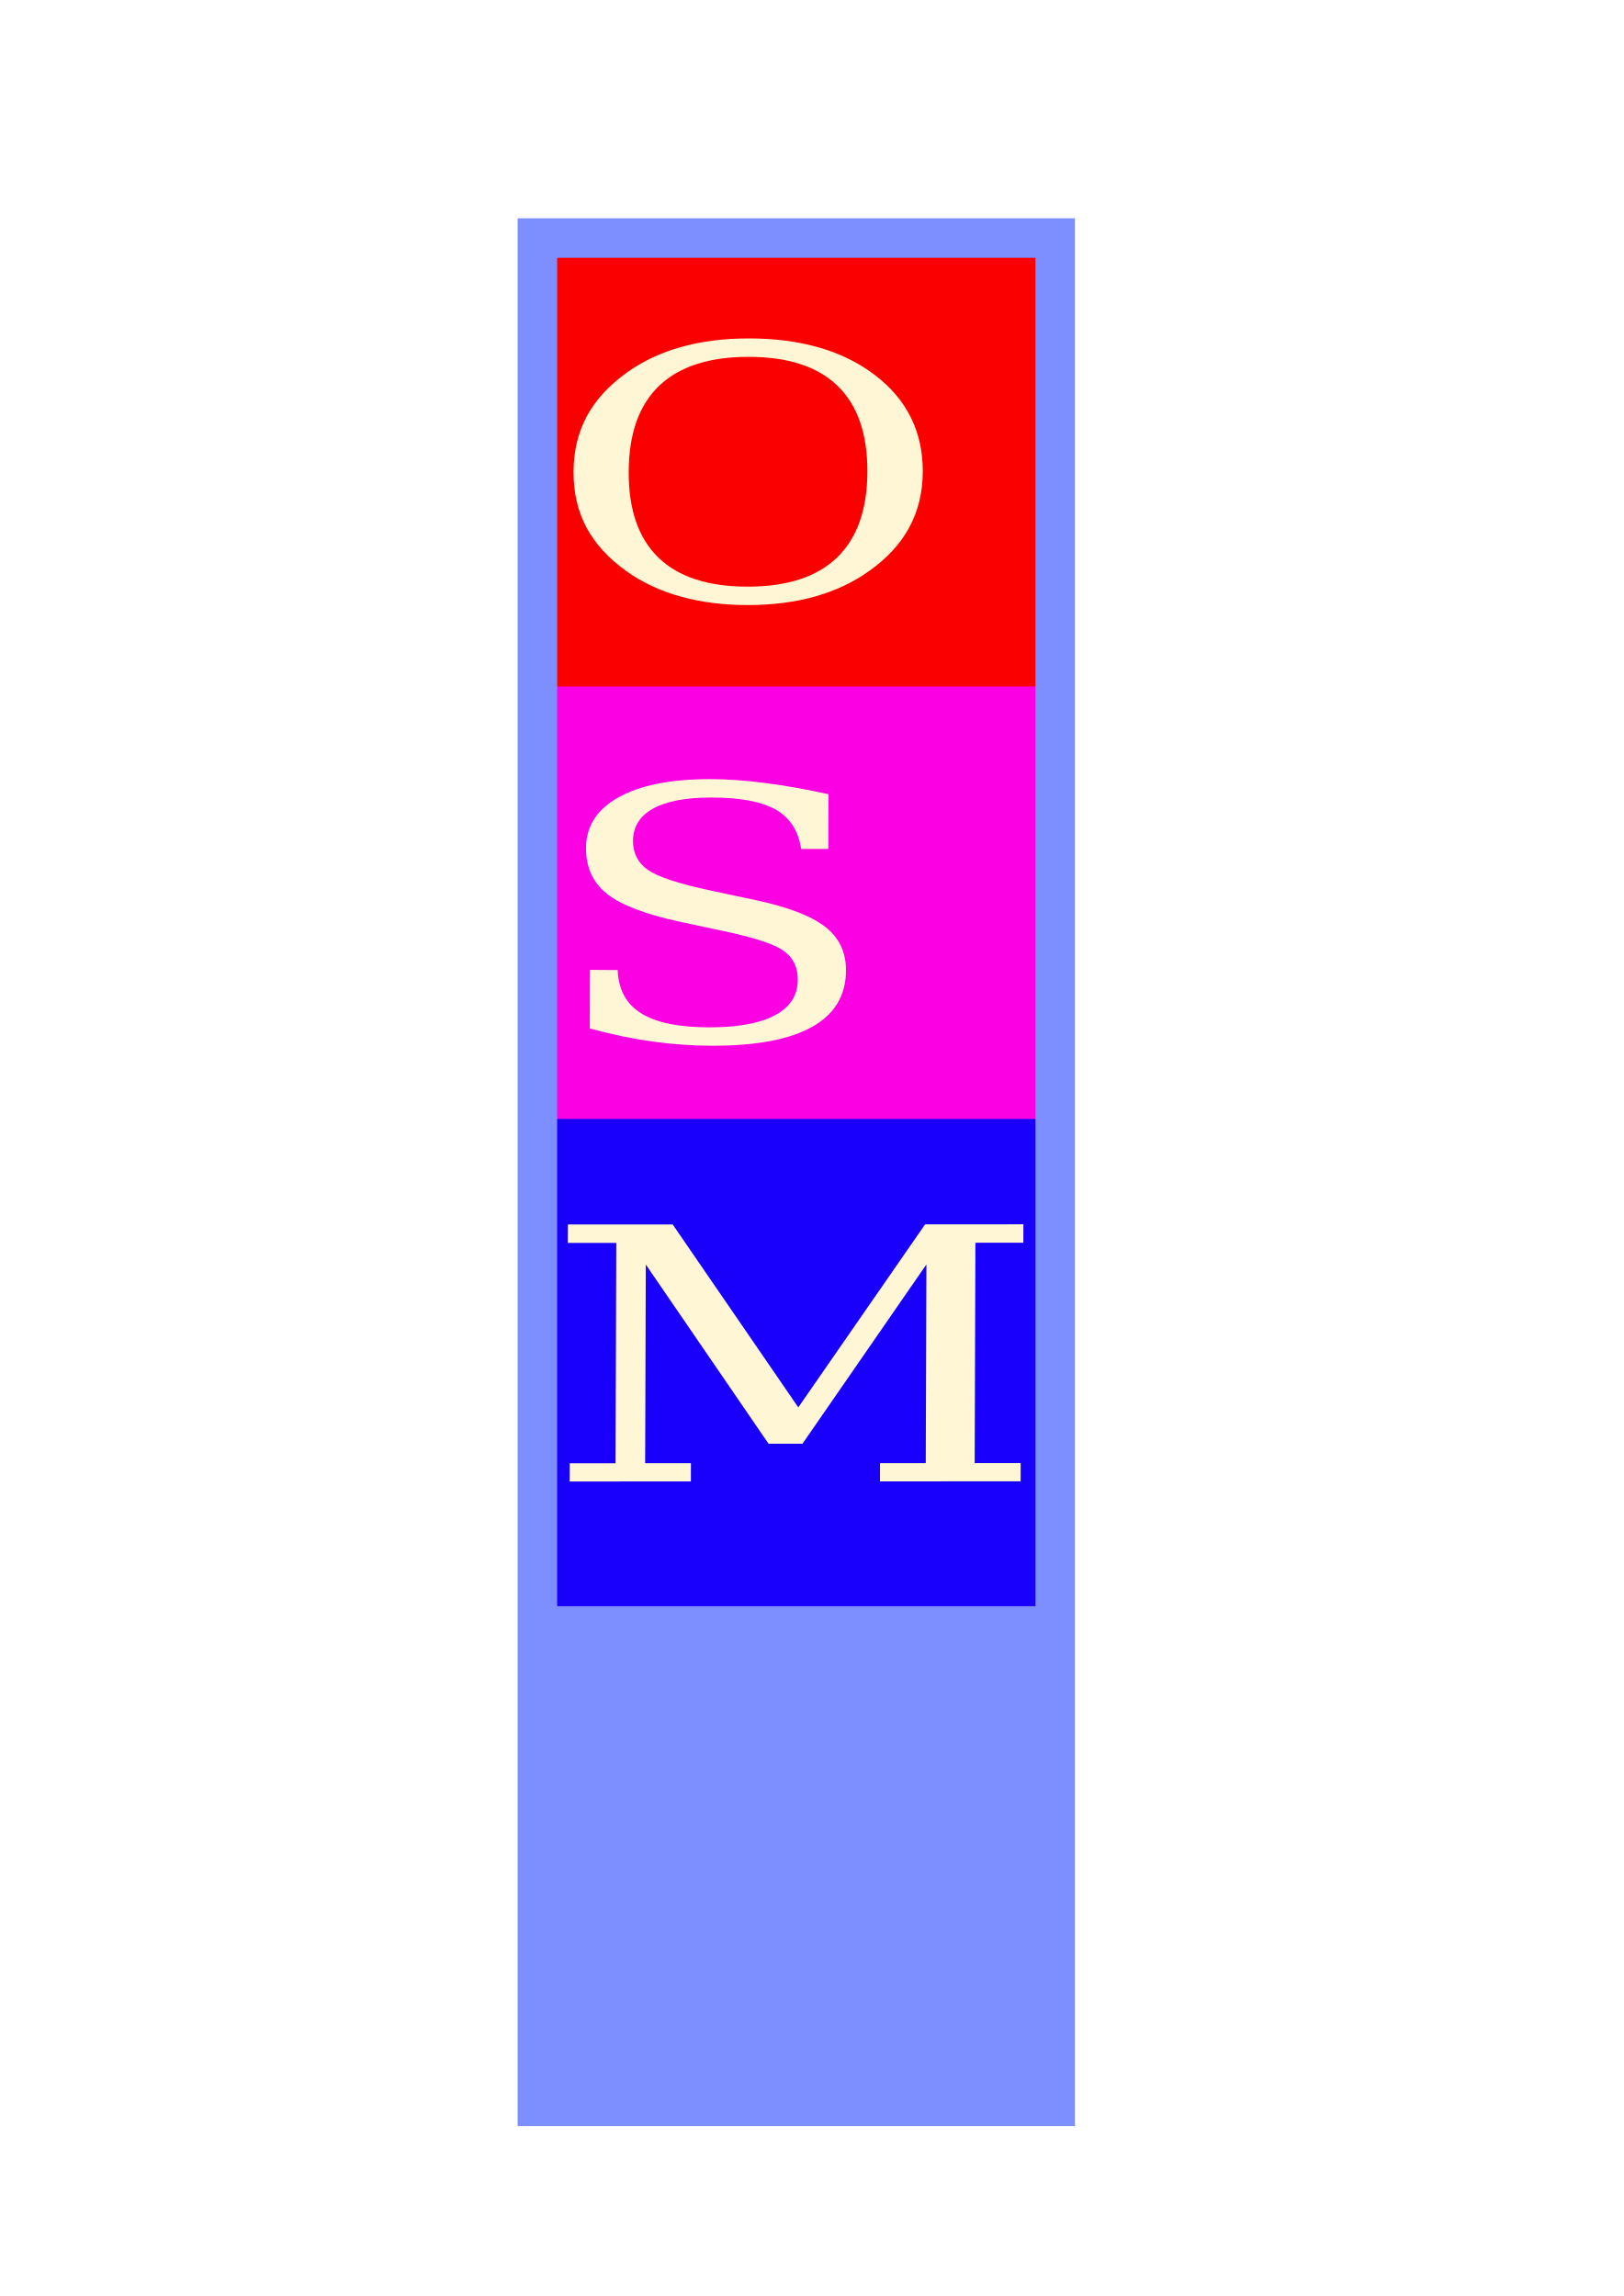
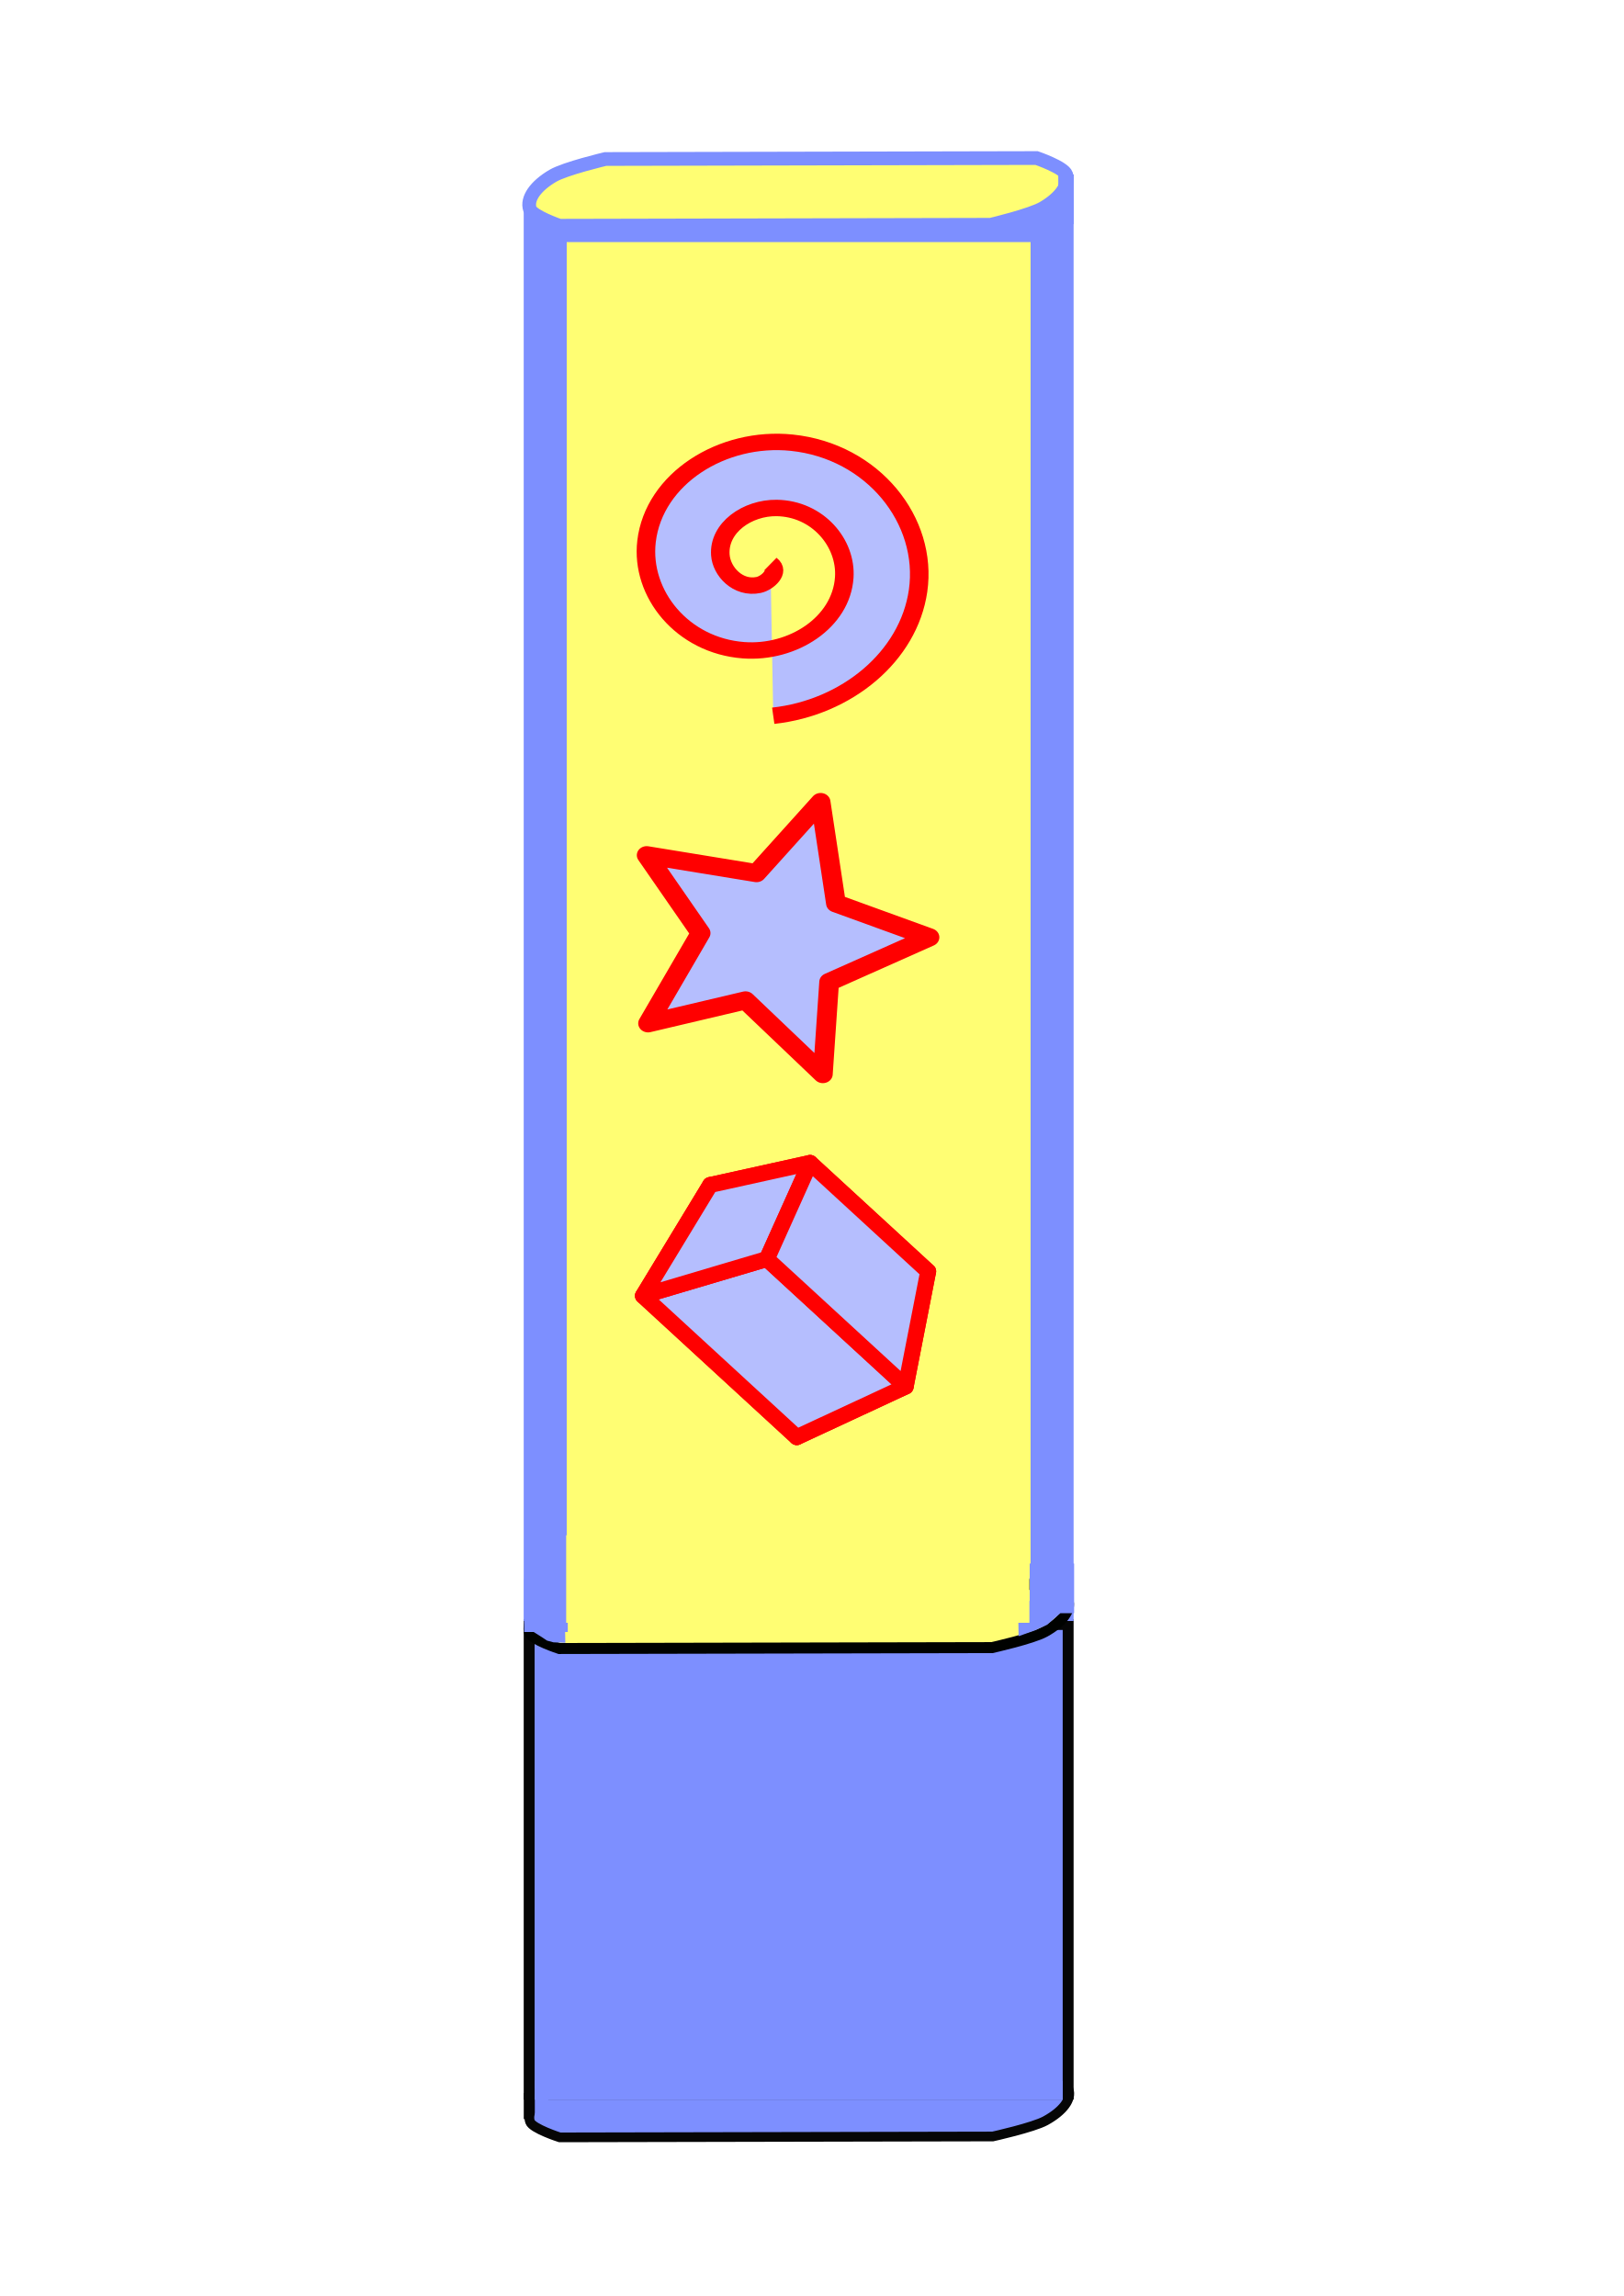
<svg xmlns="http://www.w3.org/2000/svg" xmlns:ns1="http://www.openswatchbook.org/uri/2009/osb" width="210mm" height="297mm" viewBox="0 0 744.094 1052.362" id="svg2" version="1.1">
  <defs id="defs4">
+     <linearGradient id="1-2" ns1:paint="gradient">
+       <stop style="stop-color:#000000;stop-opacity:0;" offset="0" id="stop13665" />
+       <stop style="stop-color:#e2e0e0;stop-opacity:0;" offset="1" id="stop13667" />
+     </linearGradient>
    <linearGradient id="linearGradient7260" ns1:paint="solid">
      <stop style="stop-color:#999999;stop-opacity:1;" offset="0" id="stop7262" />
    </linearGradient>
  </defs>
  <g id="layer1">
-     <rect style="fill:#fa0000;fill-opacity:1;stroke:#ff0000;stroke-width:0;stroke-miterlimit:4;stroke-dasharray:none;stroke-opacity:1" id="rect4221" width="230.203" height="249.82" x="246.962" y="108.273" />
-     <rect style="fill:#fa00e3;fill-opacity:1;stroke:#ff0000;stroke-width:0;stroke-miterlimit:4;stroke-dasharray:none;stroke-opacity:1" id="rect4221-7" width="229.917" height="228.923" x="248.982" y="314.634" />
-     <rect style="fill:#1900fa;fill-opacity:1;stroke:#ff0000;stroke-width:0;stroke-miterlimit:4;stroke-dasharray:none;stroke-opacity:1" id="rect4221-7-5" width="235.407" height="252.68" x="244.942" y="512.884" />
-     <text xml:space="preserve" style="font-style:normal;font-variant:normal;font-weight:normal;font-stretch:normal;font-size:191.118px;line-height:125%;font-family:'DejaVu Serif';-inkscape-font-specification:'DejaVu Serif, Normal';text-align:start;letter-spacing:0px;word-spacing:0px;writing-mode:lr-tb;text-anchor:start;fill:#fff6d5;fill-opacity:1;stroke:none;stroke-width:1px;stroke-linecap:butt;stroke-linejoin:miter;stroke-opacity:1" x="212.089" y="325.471" id="text4305" transform="matrix(1.182778,-4.5141104e-4,-0.00279287,0.8454683,0,0)">
-       <tspan id="tspan3778" x="212.089" y="325.471">O</tspan>
-       <tspan id="tspan3780" x="212.089" y="564.368">S</tspan>
-       <tspan id="tspan3782" x="212.089" y="803.265">M</tspan>
-     </text>
-     <rect style="fill:#000000;fill-opacity:0;stroke:#7d8fff;stroke-width:18.1;stroke-miterlimit:4;stroke-dasharray:none;stroke-opacity:1" id="rect5824" width="237.302" height="856.347" x="246.268" y="109.102" />
-     <rect style="fill:#7d8fff;fill-opacity:1;stroke:#7d8fff;stroke-width:36.644;stroke-miterlimit:4;stroke-dasharray:none;stroke-opacity:1" id="rect7276" width="213.022" height="189.03" x="260.143" y="754.519" />
+     <path style="fill:#7d8fff;fill-opacity:1;fill-rule:evenodd;stroke:#060606;stroke-width:4.446;stroke-linecap:butt;stroke-linejoin:miter;stroke-miterlimit:4;stroke-dasharray:none;stroke-opacity:1" d="m 277.668,950.959 198.416,-0.414 c 0,0 12.505,4.018 13.612,7.135 1.566,4.409 -2.493,9.92 -10.569,14.35 -5.71,3.132 -24.181,7.214 -24.181,7.214 l -198.416,0.414 c 0,0 -12.505,-4.018 -13.612,-7.135 -1.566,-4.409 2.493,-9.92 10.569,-14.35 5.71,-3.132 24.181,-7.214 24.181,-7.214 z" id="path11845-5-1" />
+     <rect style="fill:#7d8fff;fill-opacity:1;stroke:#060606;stroke-width:4.997;stroke-miterlimit:4;stroke-dasharray:none;stroke-opacity:1" id="rect7276" width="247.003" height="215.239" x="242.498" y="744.588" />
+     <rect style="opacity:1;fill:#7d8fff;fill-opacity:1;stroke:#060606;stroke-width:0;stroke-linecap:butt;stroke-linejoin:miter;stroke-miterlimit:4;stroke-dasharray:none;stroke-dashoffset:0;stroke-opacity:1" id="rect11569" width="242.031" height="8.571" x="245" y="953.791" />
+     <rect style="fill:#fffe73;fill-opacity:1;stroke:#7d8fff;stroke-width:19.709;stroke-miterlimit:4;stroke-dasharray:none;stroke-opacity:1" id="rect4221-7-5" width="232.291" height="632.01" x="249.855" y="101.107" />
+     <path style="fill:#fffe73;fill-opacity:1;fill-rule:evenodd;stroke:#000200;stroke-width:5.036;stroke-linecap:butt;stroke-linejoin:miter;stroke-miterlimit:4;stroke-dasharray:none;stroke-opacity:1" d="m 277.472,726.637 198.271,-0.418 c 0,0 12.496,4.053 13.602,7.199 1.565,4.448 -2.491,10.008 -10.561,14.477 -5.706,3.16 -24.163,7.278 -24.163,7.278 l -198.271,0.418 c 0,0 -12.496,-4.053 -13.602,-7.199 -1.565,-4.448 2.491,-10.008 10.561,-14.477 5.706,-3.16 24.163,-7.278 24.163,-7.278 z" id="path11845-5" />
+     <path style="fill:#fffe73;fill-opacity:1;fill-rule:evenodd;stroke:#7d8fff;stroke-width:6.299;stroke-linecap:butt;stroke-linejoin:miter;stroke-miterlimit:4;stroke-dasharray:none;stroke-opacity:1" d="m 277.445,72.88 197.604,-0.442 c 0,0 12.454,4.282 13.557,7.605 1.56,4.699 -2.483,10.573 -10.525,15.293 -5.687,3.338 -24.082,7.689 -24.082,7.689 l -197.604,0.442 c 0,0 -12.454,-4.282 -13.557,-7.605 -1.56,-4.699 2.483,-10.573 10.525,-15.293 5.687,-3.338 24.082,-7.689 24.082,-7.689 z" id="path11845" />
+     <rect style="opacity:1;fill:#2c6823;fill-opacity:1;stroke:#060606;stroke-width:3.707;stroke-linecap:round;stroke-linejoin:miter;stroke-miterlimit:4;stroke-dasharray:none;stroke-dashoffset:0;stroke-opacity:1" id="rect11895" width="0.866" height="8.223" x="241.871" y="961.215" />
+     <rect style="opacity:1;fill:#7d8fff;fill-opacity:1;stroke:#2c6823;stroke-width:0;stroke-linecap:round;stroke-linejoin:miter;stroke-miterlimit:4;stroke-dasharray:none;stroke-dashoffset:0;stroke-opacity:1" id="rect11897" width="6.161" height="11" x="245.089" y="959.969" />
+     <rect style="opacity:1;fill:#a297ff;fill-opacity:1;stroke:#060606;stroke-width:0;stroke-linecap:butt;stroke-linejoin:miter;stroke-miterlimit:4;stroke-dasharray:none;stroke-dashoffset:0;stroke-opacity:1" id="rect11569-4-2" width="39.786" height="35.206" x="264.105" y="708.012" />
+     <rect style="opacity:1;fill:#2c6823;fill-opacity:1;stroke:#7d8fff;stroke-width:3.024;stroke-linecap:round;stroke-linejoin:miter;stroke-miterlimit:4;stroke-dasharray:none;stroke-dashoffset:0;stroke-opacity:1" id="rect11847" width="1.113" height="7.187" x="483.493" y="93.758" />
+     <rect style="opacity:1;fill:#7d8fff;fill-opacity:1;stroke:#7d8fff;stroke-width:11.318;stroke-linecap:round;stroke-linejoin:miter;stroke-miterlimit:4;stroke-dasharray:none;stroke-dashoffset:0;stroke-opacity:1" id="rect11847-9" width="8.674" height="12.921" x="245.857" y="729.45" />
+     <rect style="opacity:1;fill:#2c6823;fill-opacity:1;stroke:#7d8fff;stroke-width:11.115;stroke-linecap:round;stroke-linejoin:miter;stroke-miterlimit:4;stroke-dasharray:none;stroke-dashoffset:0;stroke-opacity:1" id="rect11847-9-7" width="9.262" height="11.672" x="477.412" y="722.174" />
+     <path style="fill:#7d8fff;fill-opacity:1;fill-rule:evenodd;stroke:#7d8fff;stroke-width:1.154px;stroke-linecap:butt;stroke-linejoin:miter;stroke-opacity:1" d="m 467.115,734.271 0.24,14.86 6.746,-2.393 5.477,-2.535 5.695,-4.995 1.937,-4.644 z" id="path12440" />
+     <path style="fill:#7d8fff;fill-opacity:1;fill-rule:evenodd;stroke:#7d8fff;stroke-width:1.969px;stroke-linecap:butt;stroke-linejoin:miter;stroke-opacity:1" d="m 242.185,724.524 15.289,-0.501 0.596,27.938 -4.271,-0.179 -2.695,-0.732 -2.187,-1.458 -5.159,-3.26 -0.863,-7.133 -0.34,-8.222 z" id="path12442" />
+     <path style="fill:#b5befe;fill-opacity:1;fill-rule:evenodd;stroke:#ff0000;stroke-width:8;stroke-linecap:butt;stroke-linejoin:miter;stroke-miterlimit:4;stroke-dasharray:none;stroke-opacity:1" id="path4178" d="m 357.713,374.37 c 4.264,3.707 -1.337,9.327 -5.077,10.223 -8.903,2.134 -16.048,-6.515 -16.544,-14.675 -0.808,-13.319 11.729,-23.061 24.272,-22.864 17.664,0.277 30.165,16.971 29.184,33.87 -1.277,21.998 -22.22,37.31 -43.467,35.504 -26.329,-2.238 -44.477,-27.474 -41.825,-53.064 3.177,-30.661 32.73,-51.655 62.662,-48.145 34.994,4.104 58.842,37.987 54.465,72.259 -4.087,31.998 -30.766,56.974 -62.468,60.906" transform="matrix(1.062387,0,0,0.9398045,-26.95123,-93.33403)" />
+     <path style="opacity:1;fill:#b5befe;fill-opacity:1;stroke:#ff0000;stroke-width:8;stroke-linecap:round;stroke-linejoin:round;stroke-miterlimit:4;stroke-dasharray:none;stroke-dashoffset:0;stroke-opacity:1" id="path4180" d="m 375.447,604.957 -31.369,-32.595 -39.514,10.157 21.306,-39.906 -21.87,-34.441 44.537,7.931 25.997,-31.443 6.22,44.808 37.937,15.009 -40.693,19.762 z" transform="matrix(1.129973,0,0,1.036668,-47.15452,-134.8298)" />
+     <rect style="opacity:1;fill:#fffe73;fill-opacity:1;stroke:#060606;stroke-width:0;stroke-linecap:butt;stroke-linejoin:miter;stroke-miterlimit:4;stroke-dasharray:none;stroke-dashoffset:0;stroke-opacity:1" id="rect11569-4" width="212.286" height="40.091" x="259.464" y="703.706" />
+     <rect style="opacity:1;fill:#2c6823;fill-opacity:1;stroke:#7d8fff;stroke-width:5.54;stroke-linecap:round;stroke-linejoin:miter;stroke-miterlimit:4;stroke-dasharray:none;stroke-dashoffset:0;stroke-opacity:1" id="rect11847-9-7-7" width="1.557" height="17.247" x="487.746" y="82.738" />
+     <g id="g7229" style="opacity:1;fill:#b5befe;fill-opacity:1;fill-rule:nonzero;stroke:#ff0000;stroke-width:8.659;stroke-linecap:round;stroke-linejoin:miter;stroke-miterlimit:4;stroke-dasharray:none;stroke-dashoffset:0;stroke-opacity:1">
+       <path id="path7235" style="fill:#b5befe;fill-opacity:1;fill-rule:evenodd;stroke:#ff0000;stroke-width:7.298;stroke-linecap:butt;stroke-linejoin:round;stroke-miterlimit:4;stroke-dasharray:none;stroke-opacity:1" d="m 384.5,597.392 40.851,-14.635 -54.11,-49.746 -45.77,10.113 z" points="425.351,582.757 371.242,533.011 325.472,543.124 384.5,597.392 " />
+       <path id="path7231" style="fill:#b5befe;fill-opacity:1;fill-rule:evenodd;stroke:#ff0000;stroke-width:7.298;stroke-linecap:butt;stroke-linejoin:round;stroke-miterlimit:4;stroke-dasharray:none;stroke-opacity:1" d="m 384.5,597.392 -59.029,-54.268 -30.823,50.781 70.494,64.809 z" points="325.472,543.124 294.649,593.904 365.143,658.713 384.5,597.392 " />
+       <path id="path7233" style="fill:#b5befe;fill-opacity:1;fill-rule:evenodd;stroke:#ff0000;stroke-width:7.298;stroke-linecap:butt;stroke-linejoin:round;stroke-miterlimit:4;stroke-dasharray:none;stroke-opacity:1" d="m 384.5,597.392 40.851,-14.635 -10.304,52.752 -49.904,23.205 z" points="425.351,582.757 415.048,635.509 365.143,658.713 384.5,597.392 " />
+       <path id="path7241" style="fill:#b5befe;fill-opacity:1;fill-rule:evenodd;stroke:#ff0000;stroke-width:7.298;stroke-linecap:butt;stroke-linejoin:round;stroke-miterlimit:4;stroke-dasharray:none;stroke-opacity:1" d="M 365.143,658.713 415.048,635.509 351.457,577.046 294.649,593.904 Z" points="415.048,635.509 351.457,577.046 294.649,593.904 365.143,658.713 " />
+       <path id="path7239" style="fill:#b5befe;fill-opacity:1;fill-rule:evenodd;stroke:#ff0000;stroke-width:7.298;stroke-linecap:butt;stroke-linejoin:round;stroke-miterlimit:4;stroke-dasharray:none;stroke-opacity:1" d="m 325.472,543.124 45.77,-10.113 -19.785,44.036 -56.808,16.858 z" points="371.242,533.011 351.457,577.046 294.649,593.904 325.472,543.124 " />
+       <path id="path7237" style="fill:#b5befe;fill-opacity:1;fill-rule:evenodd;stroke:#ff0000;stroke-width:7.298;stroke-linecap:butt;stroke-linejoin:round;stroke-miterlimit:4;stroke-dasharray:none;stroke-opacity:1" d="m 425.351,582.757 -54.11,-49.746 -19.785,44.036 63.591,58.462 z" points="371.242,533.011 351.457,577.046 415.048,635.509 425.351,582.757 " />
+     </g>
  </g>
</svg>
